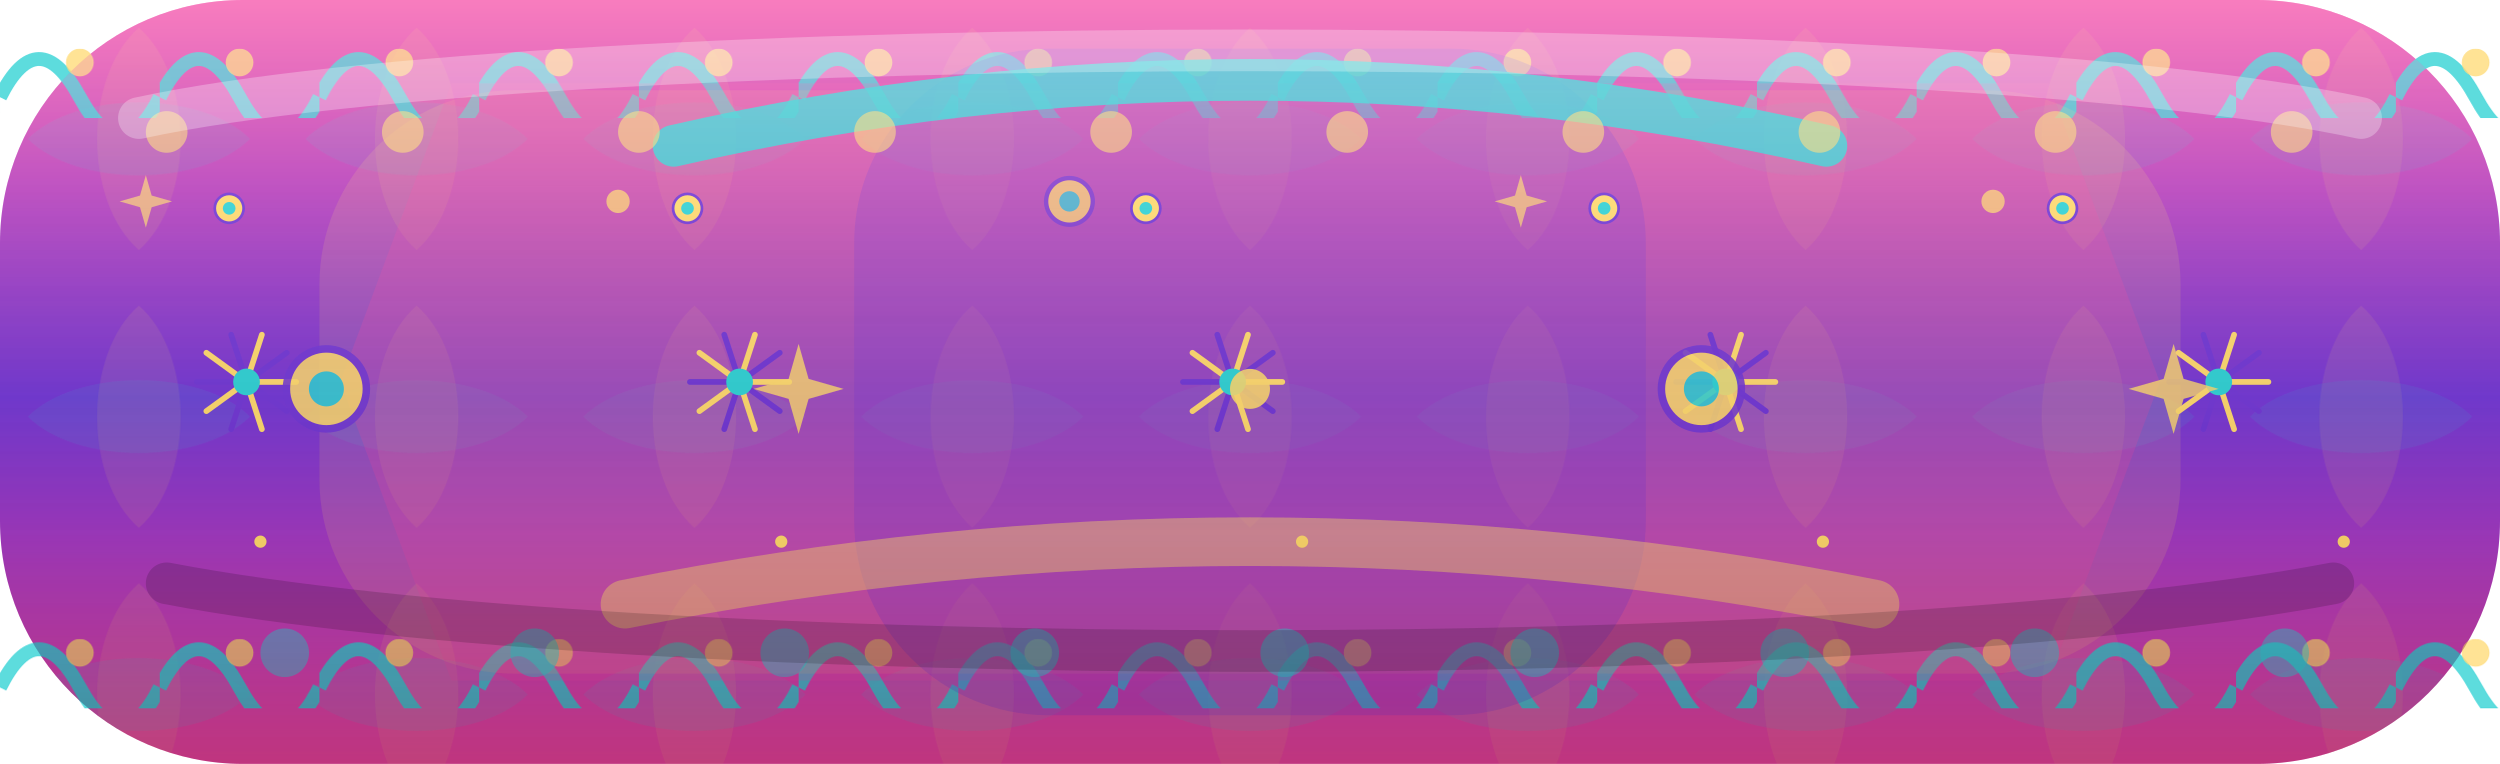
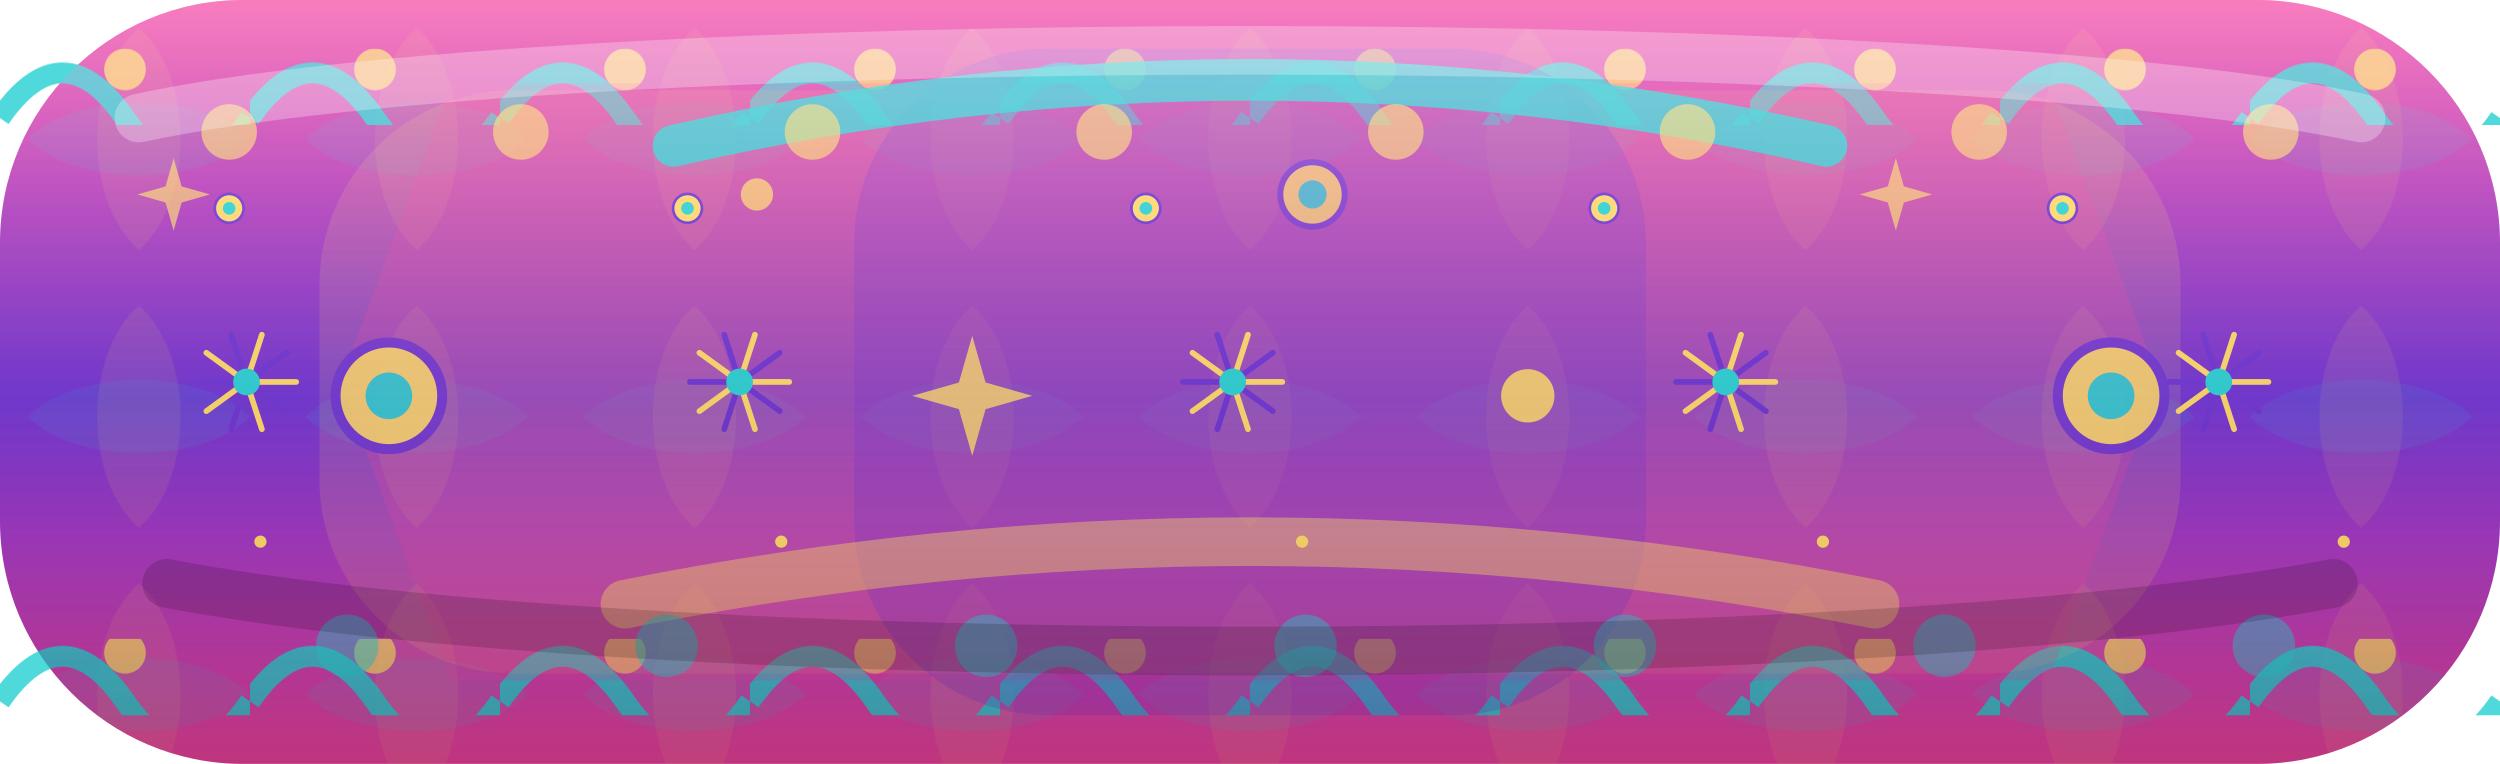
<svg xmlns="http://www.w3.org/2000/svg" width="720" height="220" viewBox="0 0 720 220">
  <defs>
    <linearGradient id="bg" x1="0" y1="0" x2="0" y2="1">
      <stop offset="0%" stop-color="#f544a2" />
      <stop offset="52%" stop-color="#7034d4" />
      <stop offset="100%" stop-color="#f544a2" />
    </linearGradient>
    <linearGradient id="satin" x1="0" y1="0" x2="0" y2="1">
      <stop offset="0%" stop-color="rgba(255,255,255,0.30)" />
      <stop offset="24%" stop-color="rgba(255,255,255,0.12)" />
      <stop offset="70%" stop-color="rgba(0,0,0,0.06)" />
      <stop offset="100%" stop-color="rgba(0,0,0,0.22)" />
    </linearGradient>
    <pattern id="brocade-reveillon7" width="80" height="80" patternUnits="userSpaceOnUse">
      <path d="M 40 8 C 56 22, 56 58, 40 72 C 24 58, 24 22, 40 8 Z" fill="#ffd86c" opacity="0.10" />
      <path d="M 8 40 C 22 26, 58 26, 72 40 C 58 54, 22 54, 8 40 Z" fill="#2dd1d4" opacity="0.10" />
    </pattern>
-     <pattern id="trim-reveillon7" width="46" height="34" patternUnits="userSpaceOnUse">
-       <path d="M 0 28 Q 11 6 23 28 T 46 28" stroke="#2dd1d4" stroke-width="4" fill="none" opacity="0.85" />
-       <circle cx="23" cy="18" r="4" fill="#ffd86c" opacity="0.8" />
+     <pattern id="trim-reveillon7" width="72" height="42" patternUnits="userSpaceOnUse">
+       <path d="M 0 34 Q 18 8 36 34 T 72 34" stroke="#2dd1d4" stroke-width="6" fill="none" opacity="0.92" />
+       <circle cx="36" cy="20" r="6" fill="#ffd86c" opacity="0.86" />
    </pattern>
  </defs>
  <rect width="720" height="220" rx="70" fill="url(#bg)" />
  <rect x="0" y="0" width="720" height="220" rx="70" fill="url(#brocade-reveillon7)" />
  <rect x="0" y="14" width="720" height="22" fill="url(#trim-reveillon7)" opacity="0.90" />
  <rect x="0" y="184" width="720" height="22" fill="url(#trim-reveillon7)" opacity="0.90" />
  <rect x="92" y="26" width="536" height="168" rx="56" fill="#ffd86c" opacity="0.14" />
  <path d="M 130 24 L 590 24 L 622 110 L 590 196 L 130 196 L 98 110 Z" fill="#f544a2" opacity="0.22" />
  <rect x="246" y="14" width="228" height="192" rx="56" fill="#7034d4" opacity="0.24" />
  <path d="M 194 42 Q 360 4 526 42" stroke="#2dd1d4" stroke-width="12" fill="none" stroke-linecap="round" opacity="0.82" />
  <path d="M 180 174 Q 360 138 540 174" stroke="#ffd86c" stroke-width="14" fill="none" stroke-linecap="round" opacity="0.46" />
  <g transform="translate(71 110)">
    <line x1="0" y1="0" x2="14.3" y2="0" stroke="#ffd86c" stroke-width="1.65" stroke-linecap="round" />
    <line x1="0" y1="0" x2="11.569" y2="8.405" stroke="#7034d4" stroke-width="1.65" stroke-linecap="round" />
    <line x1="0" y1="0" x2="4.419" y2="13.6" stroke="#ffd86c" stroke-width="1.65" stroke-linecap="round" />
    <line x1="0" y1="0" x2="-4.419" y2="13.6" stroke="#7034d4" stroke-width="1.65" stroke-linecap="round" />
    <line x1="0" y1="0" x2="-11.569" y2="8.405" stroke="#ffd86c" stroke-width="1.65" stroke-linecap="round" />
    <line x1="0" y1="0" x2="-14.3" y2="1.7512449227807153e-15" stroke="#7034d4" stroke-width="1.65" stroke-linecap="round" />
    <line x1="0" y1="0" x2="-11.569" y2="-8.405" stroke="#ffd86c" stroke-width="1.65" stroke-linecap="round" />
    <line x1="0" y1="0" x2="-4.419" y2="-13.6" stroke="#7034d4" stroke-width="1.65" stroke-linecap="round" />
    <line x1="0" y1="0" x2="4.419" y2="-13.6" stroke="#ffd86c" stroke-width="1.65" stroke-linecap="round" />
    <line x1="0" y1="0" x2="11.569" y2="-8.405" stroke="#7034d4" stroke-width="1.65" stroke-linecap="round" />
    <circle r="3.85" fill="#2dd1d4" />
  </g>
  <g transform="translate(213 110)">
    <line x1="0" y1="0" x2="14.3" y2="0" stroke="#ffd86c" stroke-width="1.65" stroke-linecap="round" />
    <line x1="0" y1="0" x2="11.569" y2="8.405" stroke="#7034d4" stroke-width="1.65" stroke-linecap="round" />
    <line x1="0" y1="0" x2="4.419" y2="13.6" stroke="#ffd86c" stroke-width="1.65" stroke-linecap="round" />
    <line x1="0" y1="0" x2="-4.419" y2="13.6" stroke="#7034d4" stroke-width="1.65" stroke-linecap="round" />
    <line x1="0" y1="0" x2="-11.569" y2="8.405" stroke="#ffd86c" stroke-width="1.65" stroke-linecap="round" />
    <line x1="0" y1="0" x2="-14.3" y2="1.7512449227807153e-15" stroke="#7034d4" stroke-width="1.65" stroke-linecap="round" />
    <line x1="0" y1="0" x2="-11.569" y2="-8.405" stroke="#ffd86c" stroke-width="1.65" stroke-linecap="round" />
    <line x1="0" y1="0" x2="-4.419" y2="-13.6" stroke="#7034d4" stroke-width="1.65" stroke-linecap="round" />
    <line x1="0" y1="0" x2="4.419" y2="-13.6" stroke="#ffd86c" stroke-width="1.65" stroke-linecap="round" />
    <line x1="0" y1="0" x2="11.569" y2="-8.405" stroke="#7034d4" stroke-width="1.65" stroke-linecap="round" />
    <circle r="3.85" fill="#2dd1d4" />
  </g>
  <g transform="translate(355 110)">
    <line x1="0" y1="0" x2="14.3" y2="0" stroke="#ffd86c" stroke-width="1.65" stroke-linecap="round" />
    <line x1="0" y1="0" x2="11.569" y2="8.405" stroke="#7034d4" stroke-width="1.65" stroke-linecap="round" />
    <line x1="0" y1="0" x2="4.419" y2="13.6" stroke="#ffd86c" stroke-width="1.65" stroke-linecap="round" />
    <line x1="0" y1="0" x2="-4.419" y2="13.6" stroke="#7034d4" stroke-width="1.65" stroke-linecap="round" />
    <line x1="0" y1="0" x2="-11.569" y2="8.405" stroke="#ffd86c" stroke-width="1.65" stroke-linecap="round" />
    <line x1="0" y1="0" x2="-14.3" y2="1.7512449227807153e-15" stroke="#7034d4" stroke-width="1.65" stroke-linecap="round" />
    <line x1="0" y1="0" x2="-11.569" y2="-8.405" stroke="#ffd86c" stroke-width="1.65" stroke-linecap="round" />
    <line x1="0" y1="0" x2="-4.419" y2="-13.6" stroke="#7034d4" stroke-width="1.65" stroke-linecap="round" />
    <line x1="0" y1="0" x2="4.419" y2="-13.6" stroke="#ffd86c" stroke-width="1.65" stroke-linecap="round" />
    <line x1="0" y1="0" x2="11.569" y2="-8.405" stroke="#7034d4" stroke-width="1.65" stroke-linecap="round" />
    <circle r="3.85" fill="#2dd1d4" />
  </g>
  <g transform="translate(497 110)">
    <line x1="0" y1="0" x2="14.3" y2="0" stroke="#ffd86c" stroke-width="1.65" stroke-linecap="round" />
    <line x1="0" y1="0" x2="11.569" y2="8.405" stroke="#7034d4" stroke-width="1.65" stroke-linecap="round" />
    <line x1="0" y1="0" x2="4.419" y2="13.6" stroke="#ffd86c" stroke-width="1.65" stroke-linecap="round" />
    <line x1="0" y1="0" x2="-4.419" y2="13.6" stroke="#7034d4" stroke-width="1.65" stroke-linecap="round" />
    <line x1="0" y1="0" x2="-11.569" y2="8.405" stroke="#ffd86c" stroke-width="1.65" stroke-linecap="round" />
    <line x1="0" y1="0" x2="-14.3" y2="1.7512449227807153e-15" stroke="#7034d4" stroke-width="1.65" stroke-linecap="round" />
    <line x1="0" y1="0" x2="-11.569" y2="-8.405" stroke="#ffd86c" stroke-width="1.65" stroke-linecap="round" />
    <line x1="0" y1="0" x2="-4.419" y2="-13.6" stroke="#7034d4" stroke-width="1.65" stroke-linecap="round" />
    <line x1="0" y1="0" x2="4.419" y2="-13.6" stroke="#ffd86c" stroke-width="1.65" stroke-linecap="round" />
    <line x1="0" y1="0" x2="11.569" y2="-8.405" stroke="#7034d4" stroke-width="1.65" stroke-linecap="round" />
    <circle r="3.85" fill="#2dd1d4" />
  </g>
  <g transform="translate(639 110)">
    <line x1="0" y1="0" x2="14.3" y2="0" stroke="#ffd86c" stroke-width="1.65" stroke-linecap="round" />
    <line x1="0" y1="0" x2="11.569" y2="8.405" stroke="#7034d4" stroke-width="1.65" stroke-linecap="round" />
    <line x1="0" y1="0" x2="4.419" y2="13.6" stroke="#ffd86c" stroke-width="1.65" stroke-linecap="round" />
    <line x1="0" y1="0" x2="-4.419" y2="13.6" stroke="#7034d4" stroke-width="1.65" stroke-linecap="round" />
    <line x1="0" y1="0" x2="-11.569" y2="8.405" stroke="#ffd86c" stroke-width="1.65" stroke-linecap="round" />
    <line x1="0" y1="0" x2="-14.3" y2="1.7512449227807153e-15" stroke="#7034d4" stroke-width="1.65" stroke-linecap="round" />
    <line x1="0" y1="0" x2="-11.569" y2="-8.405" stroke="#ffd86c" stroke-width="1.65" stroke-linecap="round" />
    <line x1="0" y1="0" x2="-4.419" y2="-13.6" stroke="#7034d4" stroke-width="1.65" stroke-linecap="round" />
    <line x1="0" y1="0" x2="4.419" y2="-13.6" stroke="#ffd86c" stroke-width="1.65" stroke-linecap="round" />
    <line x1="0" y1="0" x2="11.569" y2="-8.405" stroke="#7034d4" stroke-width="1.65" stroke-linecap="round" />
    <circle r="3.85" fill="#2dd1d4" />
  </g>
  <g transform="translate(66 60)">
    <circle r="4.16" fill="#ffd86c" stroke="#7034d4" stroke-width="0.78" />
    <circle r="1.82" fill="#2dd1d4" />
  </g>
  <g transform="translate(198 60)">
    <circle r="4.16" fill="#ffd86c" stroke="#7034d4" stroke-width="0.78" />
    <circle r="1.82" fill="#2dd1d4" />
  </g>
  <g transform="translate(330 60)">
    <circle r="4.16" fill="#ffd86c" stroke="#7034d4" stroke-width="0.78" />
    <circle r="1.82" fill="#2dd1d4" />
  </g>
  <g transform="translate(462 60)">
    <circle r="4.16" fill="#ffd86c" stroke="#7034d4" stroke-width="0.78" />
    <circle r="1.82" fill="#2dd1d4" />
  </g>
  <g transform="translate(594 60)">
    <circle r="4.16" fill="#ffd86c" stroke="#7034d4" stroke-width="0.78" />
    <circle r="1.82" fill="#2dd1d4" />
  </g>
  <circle cx="75" cy="156" r="1.76" fill="#ffd86c" />
  <circle cx="225" cy="156" r="1.76" fill="#ffd86c" />
  <circle cx="375" cy="156" r="1.76" fill="#ffd86c" />
  <circle cx="525" cy="156" r="1.76" fill="#ffd86c" />
  <circle cx="675" cy="156" r="1.76" fill="#ffd86c" />
  <g opacity="0.74">
-     <g transform="translate(42 58)">
-       <path d="M 0 -7.56 L 1.68 -1.68 L 7.56 0 L 1.68 1.68 L 0 7.56 L -1.68 1.68 L -7.56 0 L -1.68 -1.68 Z" fill="#ffd86c" opacity="0.92" />
+     <g transform="translate(50 56)">
+       <path d="M 0 -10.44 L 2.32 -2.32 L 10.44 0 L 2.32 2.32 L 0 10.44 L -2.32 2.32 L -10.44 0 L -2.32 -2.32 Z" fill="#ffd86c" opacity="0.92" />
    </g>
-     <circle cx="178" cy="58" r="3.36" fill="#ffd86c" />
-     <g transform="translate(308 58)">
-       <circle r="6.72" fill="#ffd86c" stroke="#7034d4" stroke-width="1.26" />
-       <circle r="2.94" fill="#2dd1d4" />
+     <circle cx="218" cy="56" r="4.64" fill="#ffd86c" />
+     <g transform="translate(378 56)">
+       <circle r="9.28" fill="#ffd86c" stroke="#7034d4" stroke-width="1.74" />
+       <circle r="4.06" fill="#2dd1d4" />
    </g>
-     <g transform="translate(438 58)">
-       <path d="M 0 -7.56 L 1.68 -1.68 L 7.56 0 L 1.68 1.68 L 0 7.56 L -1.68 1.68 L -7.56 0 L -1.68 -1.68 Z" fill="#ffd86c" opacity="0.92" />
+     <g transform="translate(546 56)">
+       <path d="M 0 -10.44 L 2.32 -2.32 L 10.44 0 L 2.32 2.32 L 0 10.44 L -2.32 2.32 L -10.44 0 L -2.32 -2.32 Z" fill="#ffd86c" opacity="0.92" />
    </g>
-     <circle cx="574" cy="58" r="3.36" fill="#ffd86c" />
  </g>
  <g opacity="0.88">
-     <g transform="translate(94 112)">
-       <circle r="11.52" fill="#ffd86c" stroke="#7034d4" stroke-width="2.16" />
-       <circle r="5.04" fill="#2dd1d4" />
+     <g transform="translate(112 114)">
+       <circle r="15.36" fill="#ffd86c" stroke="#7034d4" stroke-width="2.88" />
+       <circle r="6.72" fill="#2dd1d4" />
    </g>
-     <g transform="translate(230 112)">
-       <path d="M 0 -12.96 L 2.88 -2.88 L 12.96 0 L 2.88 2.88 L 0 12.96 L -2.88 2.88 L -12.96 0 L -2.88 -2.88 Z" fill="#ffd86c" opacity="0.92" />
+     <g transform="translate(280 114)">
+       <path d="M 0 -17.28 L 3.84 -3.84 L 17.28 0 L 3.84 3.84 L 0 17.28 L -3.84 3.84 L -17.28 0 L -3.84 -3.84 Z" fill="#ffd86c" opacity="0.92" />
    </g>
-     <circle cx="360" cy="112" r="5.76" fill="#ffd86c" />
-     <g transform="translate(490 112)">
-       <circle r="11.52" fill="#ffd86c" stroke="#7034d4" stroke-width="2.16" />
-       <circle r="5.04" fill="#2dd1d4" />
-     </g>
-     <g transform="translate(626 112)">
-       <path d="M 0 -12.96 L 2.88 -2.88 L 12.96 0 L 2.88 2.88 L 0 12.96 L -2.88 2.88 L -12.96 0 L -2.88 -2.88 Z" fill="#ffd86c" opacity="0.92" />
+     <circle cx="440" cy="114" r="7.68" fill="#ffd86c" />
+     <g transform="translate(608 114)">
+       <circle r="15.36" fill="#ffd86c" stroke="#7034d4" stroke-width="2.88" />
+       <circle r="6.72" fill="#2dd1d4" />
    </g>
  </g>
  <g opacity="0.82">
-     <circle cx="48" cy="38" r="6" fill="#ffd86c" opacity="0.72" />
-     <circle cx="116" cy="38" r="6" fill="#ffd86c" opacity="0.72" />
-     <circle cx="184" cy="38" r="6" fill="#ffd86c" opacity="0.72" />
-     <circle cx="252" cy="38" r="6" fill="#ffd86c" opacity="0.72" />
-     <circle cx="320" cy="38" r="6" fill="#ffd86c" opacity="0.72" />
-     <circle cx="388" cy="38" r="6" fill="#ffd86c" opacity="0.72" />
-     <circle cx="456" cy="38" r="6" fill="#ffd86c" opacity="0.72" />
-     <circle cx="524" cy="38" r="6" fill="#ffd86c" opacity="0.72" />
-     <circle cx="592" cy="38" r="6" fill="#ffd86c" opacity="0.72" />
-     <circle cx="660" cy="38" r="6" fill="#ffd86c" opacity="0.72" />
+     <circle cx="66" cy="38" r="8" fill="#ffd86c" opacity="0.78" />
+     <circle cx="150" cy="38" r="8" fill="#ffd86c" opacity="0.78" />
+     <circle cx="234" cy="38" r="8" fill="#ffd86c" opacity="0.78" />
+     <circle cx="318" cy="38" r="8" fill="#ffd86c" opacity="0.78" />
+     <circle cx="402" cy="38" r="8" fill="#ffd86c" opacity="0.78" />
+     <circle cx="486" cy="38" r="8" fill="#ffd86c" opacity="0.78" />
+     <circle cx="570" cy="38" r="8" fill="#ffd86c" opacity="0.78" />
+     <circle cx="654" cy="38" r="8" fill="#ffd86c" opacity="0.78" />
  </g>
  <g opacity="0.72">
-     <circle cx="82" cy="188" r="7" fill="#2dd1d4" opacity="0.65" />
-     <circle cx="154" cy="188" r="7" fill="#2dd1d4" opacity="0.65" />
-     <circle cx="226" cy="188" r="7" fill="#2dd1d4" opacity="0.65" />
-     <circle cx="298" cy="188" r="7" fill="#2dd1d4" opacity="0.65" />
-     <circle cx="370" cy="188" r="7" fill="#2dd1d4" opacity="0.65" />
-     <circle cx="442" cy="188" r="7" fill="#2dd1d4" opacity="0.65" />
-     <circle cx="514" cy="188" r="7" fill="#2dd1d4" opacity="0.65" />
-     <circle cx="586" cy="188" r="7" fill="#2dd1d4" opacity="0.65" />
-     <circle cx="658" cy="188" r="7" fill="#2dd1d4" opacity="0.65" />
+     <circle cx="100" cy="186" r="9" fill="#2dd1d4" opacity="0.68" />
+     <circle cx="192" cy="186" r="9" fill="#2dd1d4" opacity="0.68" />
+     <circle cx="284" cy="186" r="9" fill="#2dd1d4" opacity="0.68" />
+     <circle cx="376" cy="186" r="9" fill="#2dd1d4" opacity="0.68" />
+     <circle cx="468" cy="186" r="9" fill="#2dd1d4" opacity="0.68" />
+     <circle cx="560" cy="186" r="9" fill="#2dd1d4" opacity="0.68" />
+     <circle cx="652" cy="186" r="9" fill="#2dd1d4" opacity="0.68" />
  </g>
  <rect x="0" y="0" width="720" height="220" rx="70" fill="url(#satin)" />
-   <path d="M 40 34 C 160 8, 560 8, 680 34" stroke="rgba(255,255,255,0.28)" stroke-width="12" stroke-linecap="round" fill="none" />
-   <path d="M 48 168 C 184 194, 536 194, 672 168" stroke="rgba(0,0,0,0.16)" stroke-width="12" stroke-linecap="round" fill="none" />
+   <path d="M 40 34 C 160 8, 560 8, 680 34" stroke="rgba(255,255,255,0.28)" stroke-width="14" stroke-linecap="round" fill="none" />
+   <path d="M 48 168 C 184 194, 536 194, 672 168" stroke="rgba(0,0,0,0.16)" stroke-width="14" stroke-linecap="round" fill="none" />
</svg>
